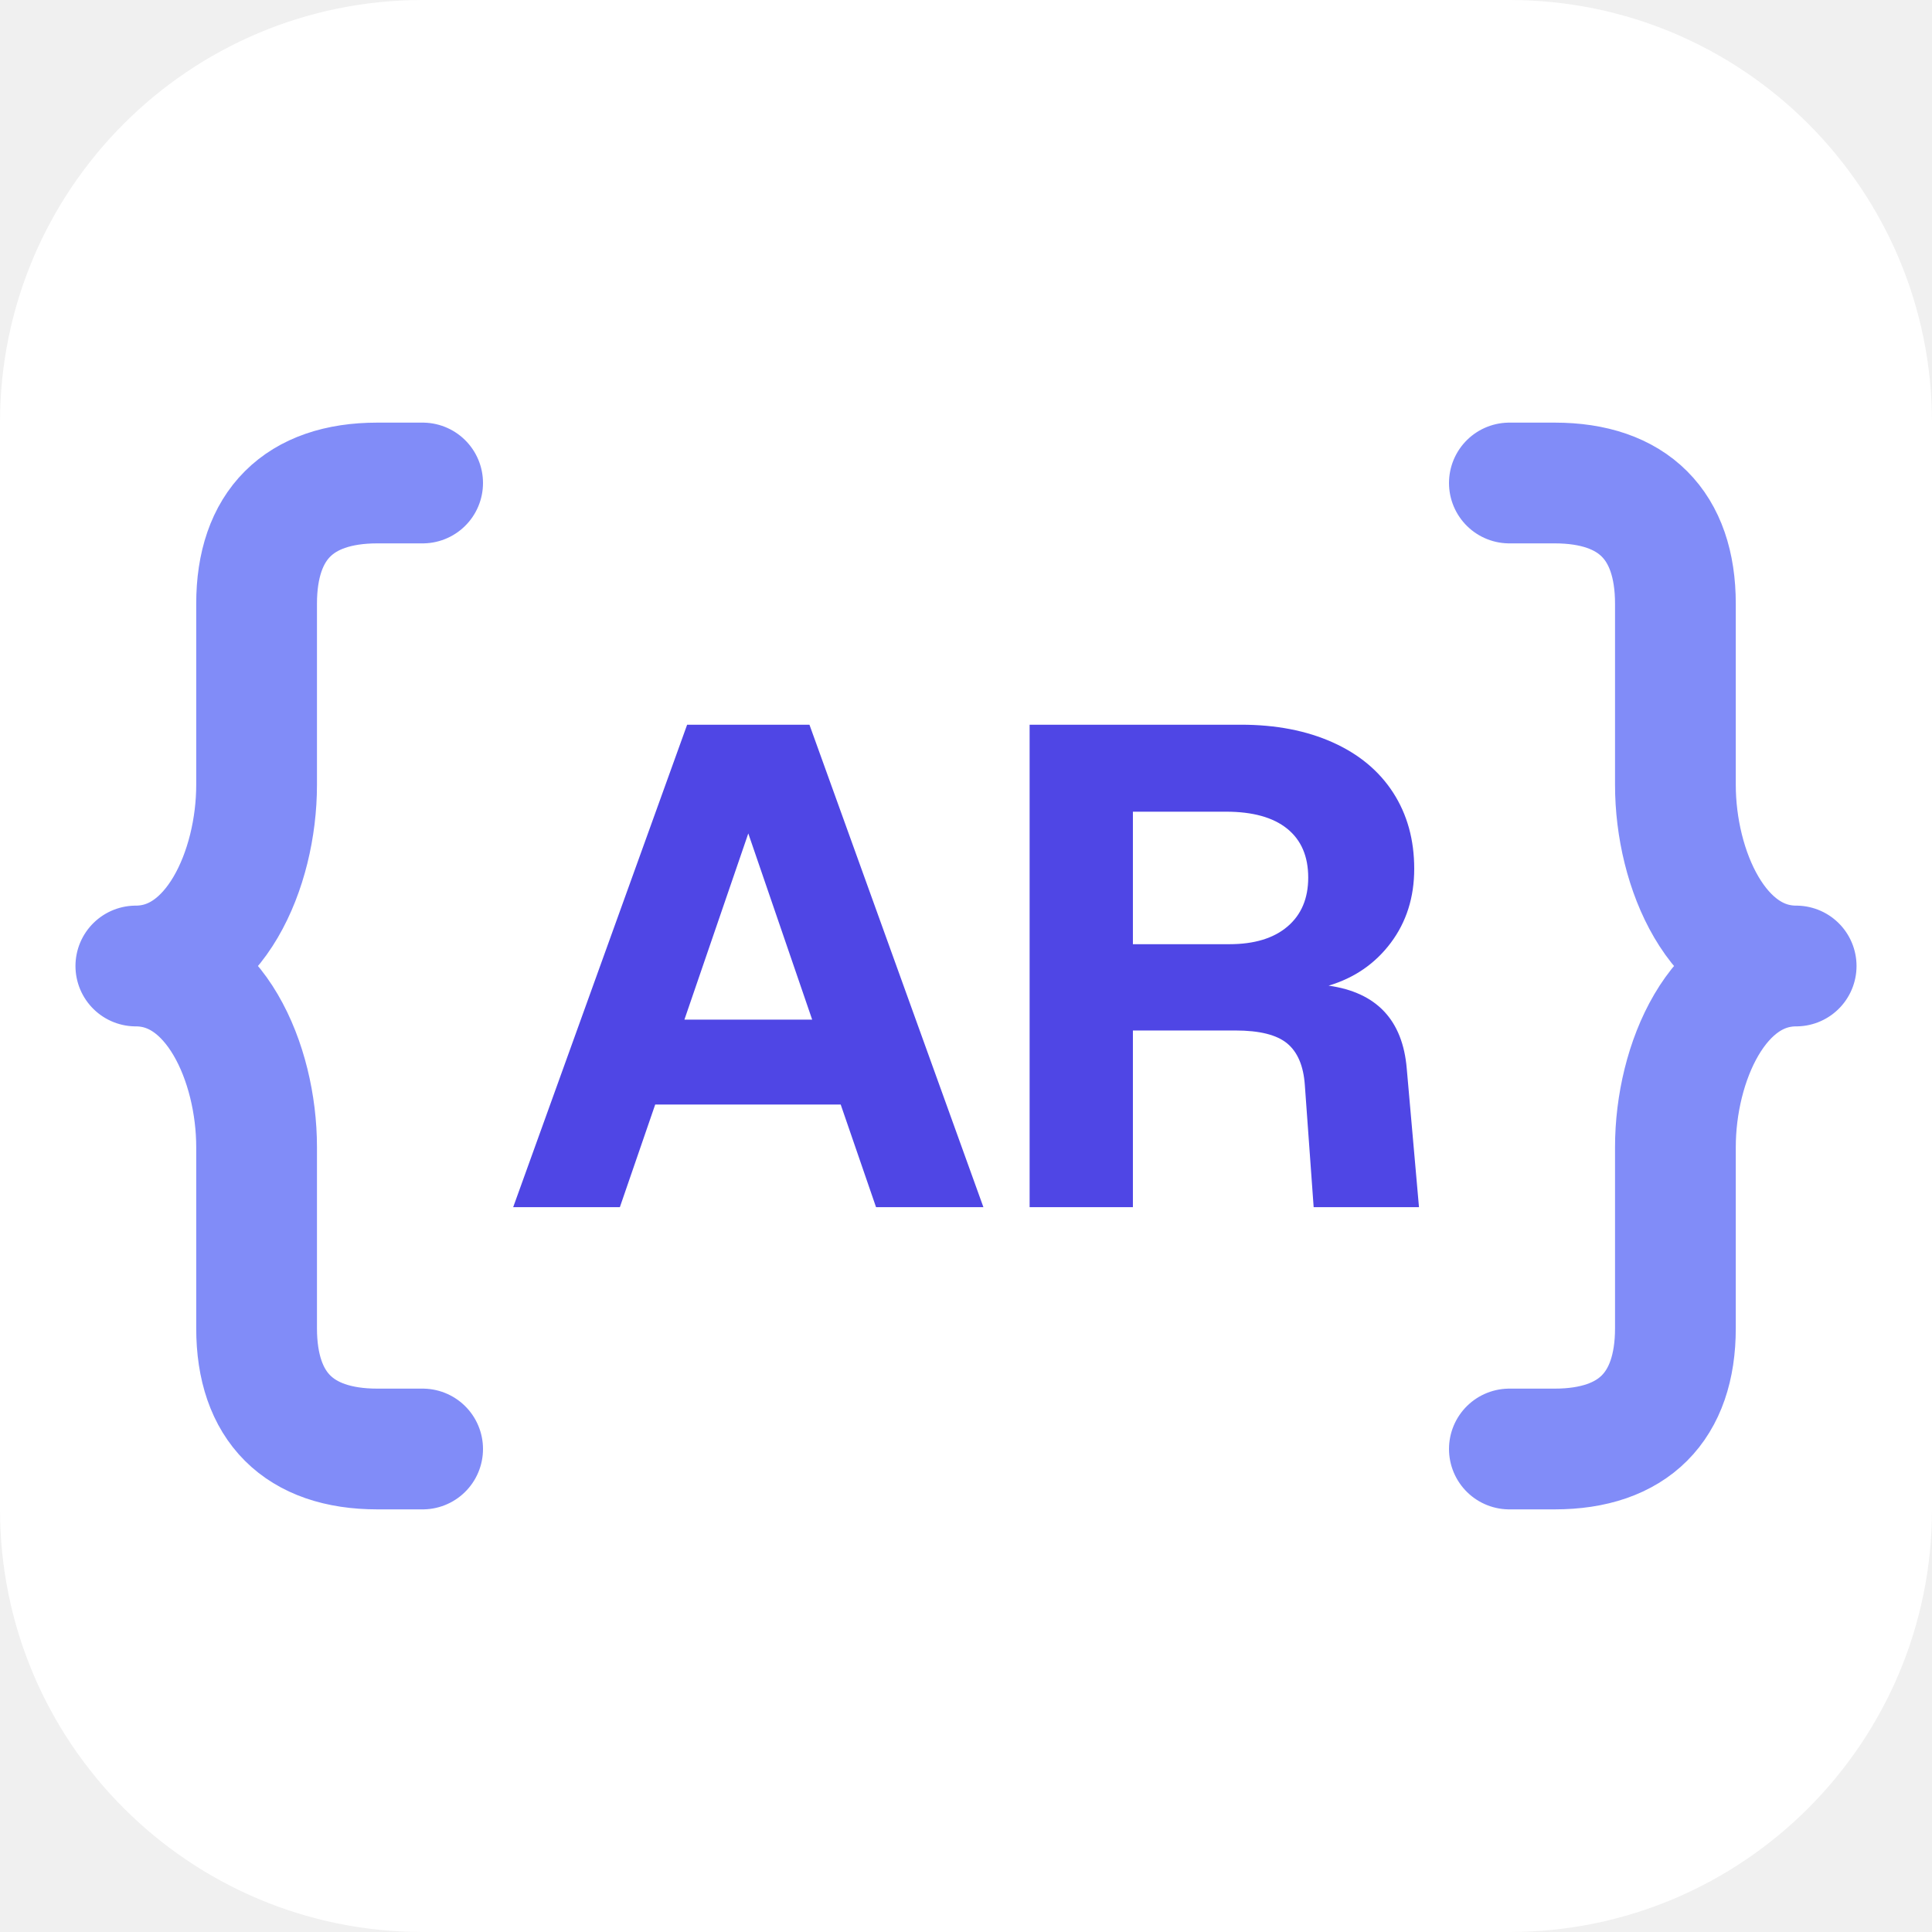
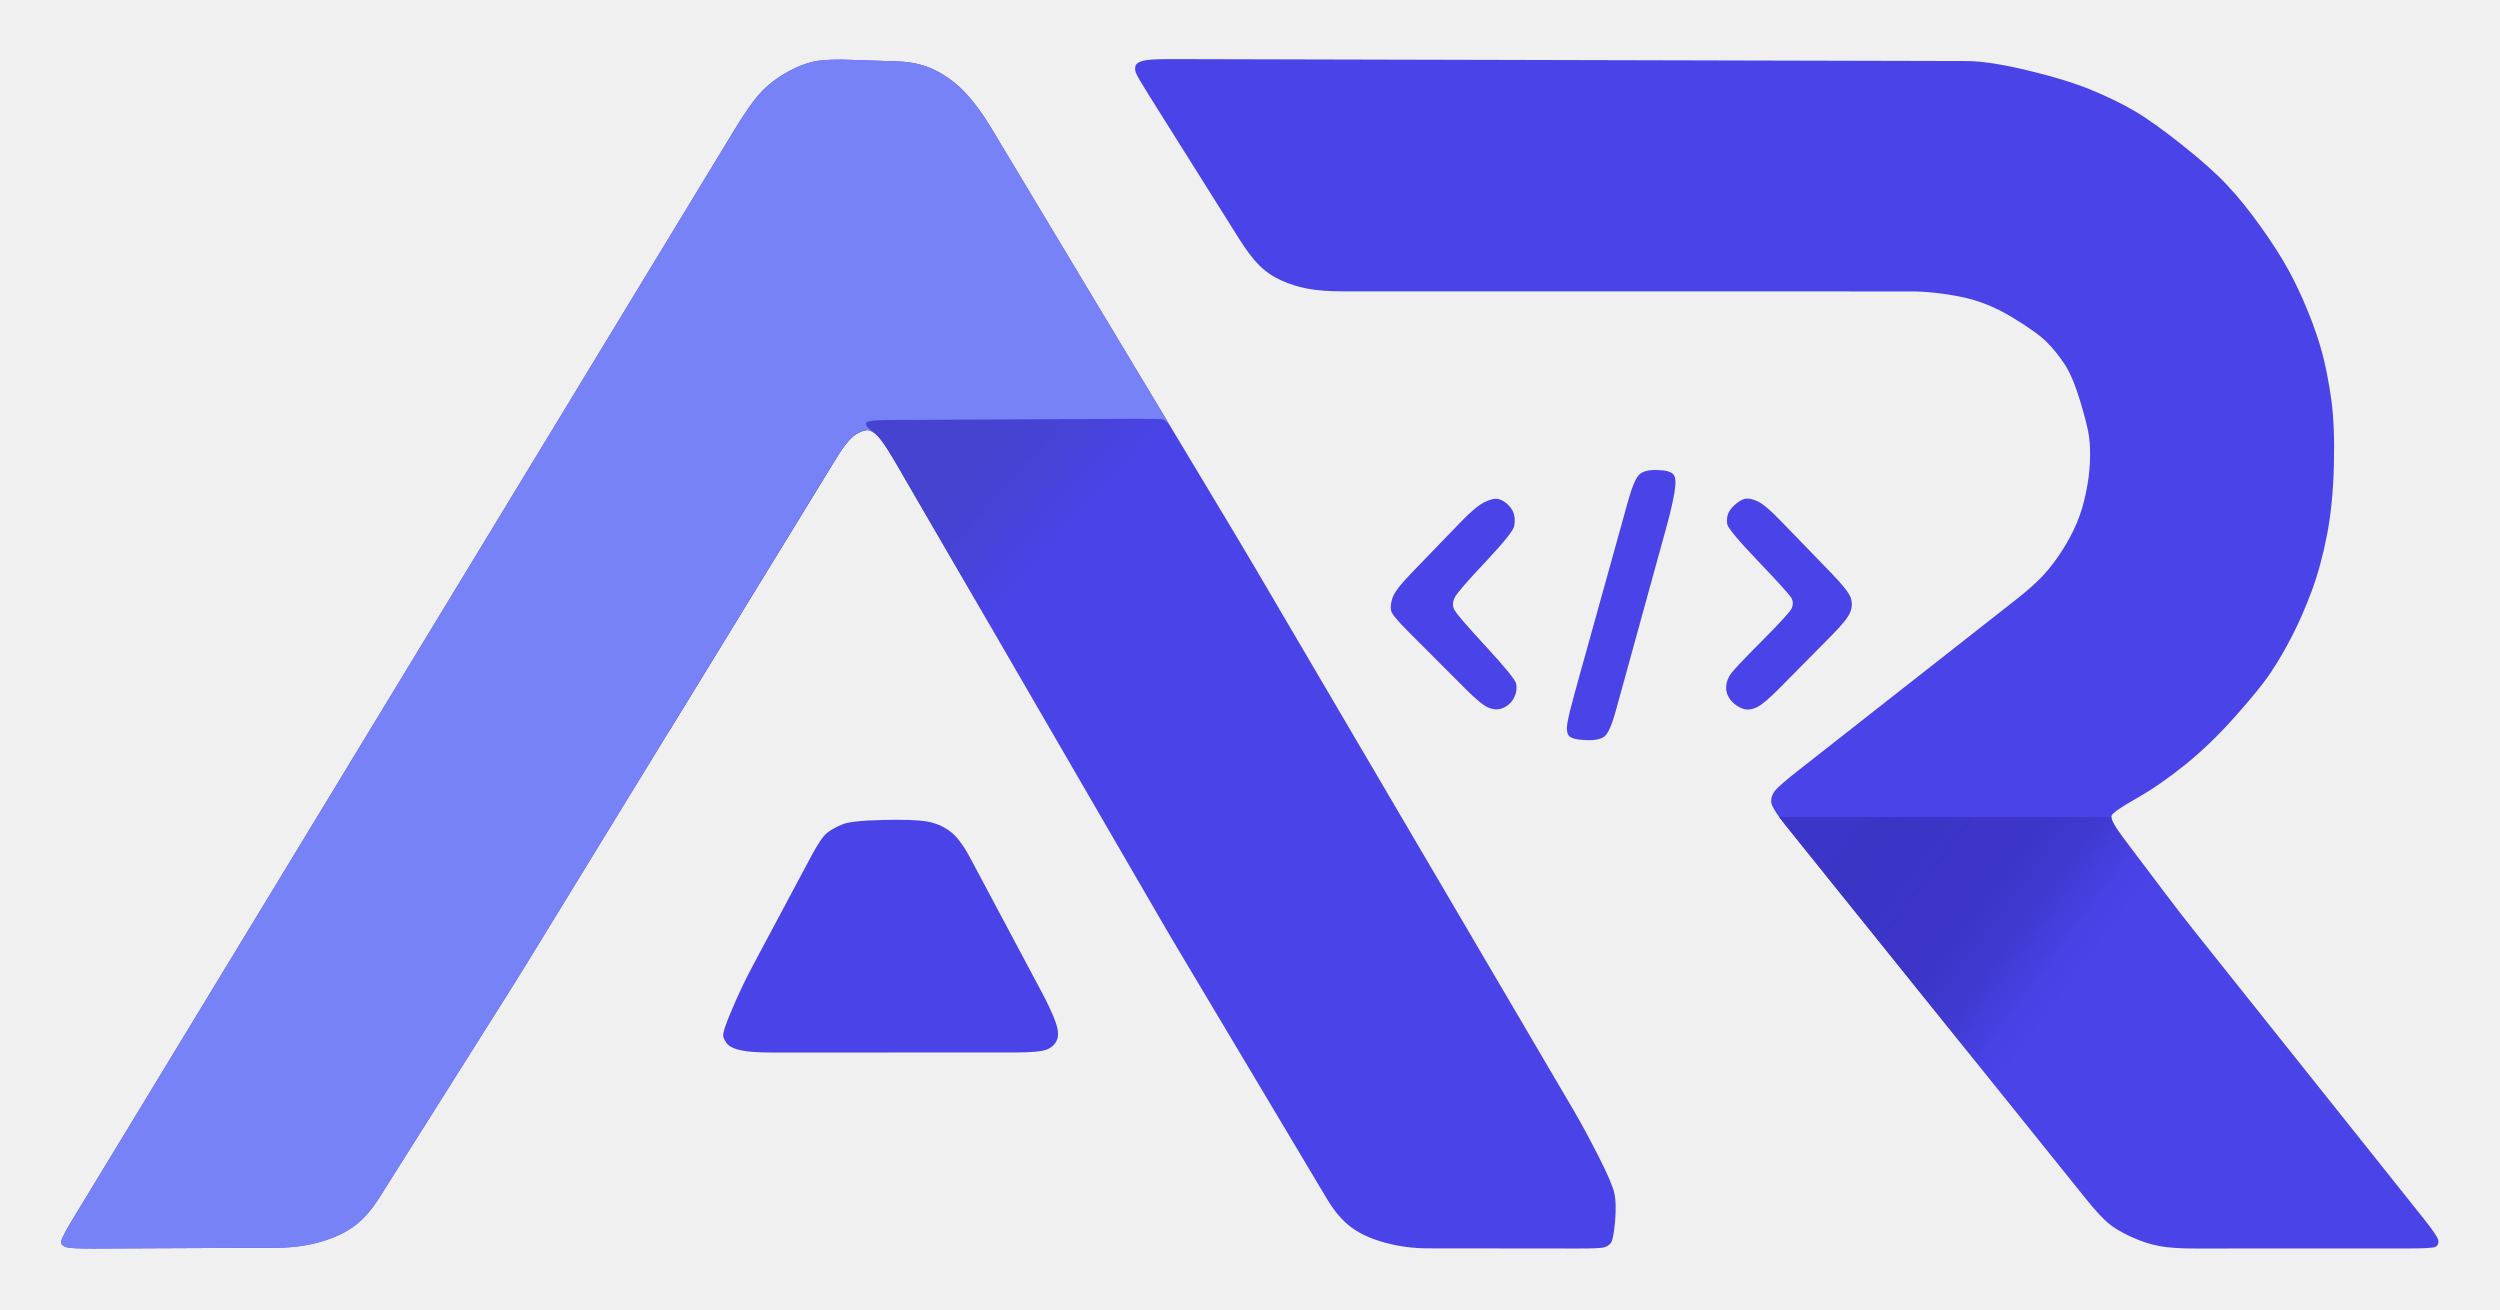
- <svg xmlns="http://www.w3.org/2000/svg" viewBox="0 0 64 64" width="64" height="64">
-   <rect width="64" height="64" rx="14" fill="#ffffff" />
-   <g fill="none" stroke="#818cf8" stroke-width="4" stroke-linecap="round" stroke-linejoin="round">
-     <path d="M14 16h-1.5c-2.6 0-4 1.4-4 4v6c0 2.8-1.4 6-4 6 2.6 0 4 3.2 4 6v6c0 2.6 1.4 4 4 4H14" />
-     <path d="M50 16h1.5c2.6 0 4 1.4 4 4v6c0 2.8 1.4 6 4 6-2.6 0-4 3.2-4 6v6c0 2.6-1.4 4-4 4H50" />
-   </g>
-   <g fill="#4f46e5">
-     <path transform="translate(16.437 39.989) scale(0.02251)" d="M281 -710H461L717 0H559L507 -151H234L182 0H25ZM465 -276 371 -550 277 -276ZM785 -710H1096Q1173 -710 1231.0 -684.0Q1289 -658 1320.0 -610.0Q1351 -562 1351 -498Q1351 -435 1316.5 -389.0Q1282 -343 1225 -326Q1331 -311 1340 -204L1358 0H1203L1190 -180Q1187 -222 1164.0 -241.0Q1141 -260 1088 -260H937V0H785ZM1195 -485Q1195 -532 1164.0 -557.0Q1133 -582 1074 -582H937V-387H1079Q1134 -387 1164.5 -413.0Q1195 -439 1195 -485Z" />
+ <svg xmlns="http://www.w3.org/2000/svg" viewBox="4.99 4.62 336.26 176.14">
+   <defs>
+     <clipPath id="ar-l-clip">
+       <path d="M222.13 165.12Q222.43 166.50 222.22 168.94L222.22 168.94Q222.00 171.38 221.65 171.81L221.65 171.81Q221.30 172.25 220.71 172.40L220.71 172.40Q220.12 172.56 217.13 172.55L197.12 172.53Q194.12 172.53 191.38 171.79L191.38 171.79Q188.62 171.06 186.81 169.75L186.81 169.75Q185.00 168.43 183.46 165.86L163.83 132.95Q162.29 130.38 160.79 127.78L125.67 67.22Q124.16 64.62 123.41 63.69L123.41 63.69Q122.65 62.75 122.01 62.53L122.01 62.53Q121.38 62.30 120.23 62.96L120.23 62.96Q119.08 63.62 117.51 66.18L76.08 133.82Q74.51 136.38 72.91 138.91L56.01 165.71Q54.41 168.25 52.58 169.57L52.58 169.57Q50.75 170.90 48.06 171.66L48.06 171.66Q45.38 172.42 42.38 172.44L17.62 172.55Q14.62 172.56 14.02 172.40L14.02 172.40Q13.42 172.25 13.22 171.88L13.22 171.88Q13.02 171.50 14.57 168.94L103.64 22.31Q105.19 19.75 106.35 18.22L106.35 18.22Q107.50 16.69 108.88 15.63L108.88 15.63Q110.25 14.57 111.88 13.80L111.88 13.80Q113.50 13.03 115.00 12.80L115.00 12.80Q116.50 12.57 119.50 12.67L125.75 12.88Q128.75 12.98 131.00 14.18L131.00 14.18Q133.26 15.38 134.97 17.25L134.97 17.25Q136.68 19.12 138.23 21.70L171.02 76.30Q172.56 78.88 174.08 81.46L216.62 153.91Q218.14 156.50 219.98 160.12L219.98 160.12Q221.83 163.75 222.13 165.12Z M332.97 171.56Q332.99 172.12 332.56 172.33L332.56 172.33Q332.12 172.54 329.13 172.54L300.25 172.55Q297.25 172.56 295.44 172.22L295.44 172.22Q293.62 171.89 291.62 170.97L291.62 170.97Q289.62 170.05 288.50 169.09L288.50 169.09Q287.37 168.12 285.49 165.79L245.13 115.59Q243.25 113.25 243.22 112.44L243.22 112.44Q243.19 111.62 243.78 110.92L243.78 110.92Q244.38 110.22 246.73 108.36L276.14 85.28Q278.50 83.42 279.81 82.01L279.81 82.01Q281.12 80.60 282.35 78.68L282.35 78.68Q283.58 76.75 284.34 74.94L284.34 74.94Q285.10 73.12 285.55 70.94L285.55 70.94Q286.01 68.75 286.09 66.81L286.09 66.81Q286.18 64.88 285.98 63.38L285.98 63.38Q285.78 61.88 284.78 58.56L284.78 58.56Q283.77 55.25 282.70 53.62L282.70 53.62Q281.63 52.00 280.32 50.66L280.32 50.66Q279.00 49.33 275.62 47.29L275.62 47.29Q272.25 45.24 268.69 44.53L268.69 44.53Q265.12 43.83 262.13 43.82L185.75 43.81Q182.75 43.81 180.88 43.45L180.88 43.45Q179.00 43.10 177.31 42.33L177.31 42.33Q175.62 41.56 174.38 40.32L174.38 40.32Q173.12 39.09 171.53 36.54L159.52 17.42Q157.93 14.88 157.76 14.38L157.76 14.38Q157.59 13.88 157.73 13.45L157.73 13.45Q157.88 13.02 158.75 12.79L158.75 12.79Q159.62 12.56 162.62 12.57L269.50 12.83Q272.50 12.84 277.69 14.08L277.69 14.08Q282.88 15.32 286.19 16.68L286.19 16.68Q289.50 18.04 292.06 19.53L292.06 19.53Q294.62 21.03 298.50 24.12L298.50 24.12Q302.38 27.20 304.57 29.54L304.57 29.54Q306.76 31.88 309.03 35.06L309.03 35.06Q311.31 38.25 312.73 40.81L312.73 40.81Q314.15 43.38 315.44 46.56L315.44 46.56Q316.73 49.75 317.39 52.31L317.39 52.31Q318.06 54.88 318.55 58.31L318.55 58.31Q319.04 61.75 318.91 67.12L318.91 67.12Q318.78 72.50 317.97 76.62L317.97 76.62Q317.17 80.75 315.92 84.12L315.92 84.12Q314.66 87.50 313.27 90.19L313.27 90.19Q311.89 92.88 310.44 95.04L310.44 95.04Q309.00 97.21 305.64 100.98L305.64 100.98Q302.29 104.75 298.89 107.49L298.89 107.49Q295.50 110.22 292.38 111.99L292.38 111.99Q289.27 113.75 289.01 114.31L289.01 114.31Q288.75 114.88 290.55 117.27L296.56 125.23Q298.37 127.62 300.24 129.97L331.08 168.65Q332.95 171.00 332.97 171.56Z M218.38 104.17Q216.50 104.11 216.05 103.62L216.05 103.62Q215.60 103.12 215.81 101.88L215.81 101.88Q216.02 100.62 216.82 97.73L223.95 72.09Q224.75 69.20 225.44 68.49L225.44 68.49Q226.12 67.79 227.88 67.84L227.88 67.84Q229.62 67.88 230.08 68.44L230.08 68.44Q230.54 69.00 230.20 70.94L230.20 70.94Q229.86 72.88 229.06 75.77L222.39 99.98Q221.60 102.88 220.92 103.56L220.92 103.56Q220.25 104.24 218.38 104.17Z M206.83 99.96Q206.12 100.17 205.19 99.80L205.19 99.80Q204.25 99.42 202.13 97.30L194.37 89.53Q192.25 87.41 192.10 86.77L192.10 86.77Q191.94 86.12 192.28 85.06L192.28 85.06Q192.62 84.00 194.70 81.84L201.42 74.88Q203.50 72.72 204.69 72.15L204.69 72.15Q205.88 71.57 206.56 71.75L206.56 71.75Q207.25 71.93 207.85 72.53L207.85 72.53Q208.45 73.12 208.63 73.81L208.63 73.81Q208.81 74.50 208.66 75.38L208.66 75.38Q208.50 76.25 204.80 80.19L204.80 80.19Q201.09 84.12 200.65 85.00L200.65 85.00Q200.21 85.88 200.61 86.64L200.61 86.64Q201.00 87.41 204.91 91.64L204.91 91.64Q208.82 95.88 208.93 96.62L208.93 96.62Q209.05 97.38 208.81 98.06L208.81 98.06Q208.57 98.75 208.05 99.25L208.05 99.25Q207.53 99.75 206.83 99.96Z M241.31 99.74Q240.38 100.18 239.69 100.02L239.69 100.02Q239.00 99.86 238.37 99.37L238.37 99.37Q237.75 98.88 237.43 98.25L237.43 98.25Q237.11 97.62 237.17 96.88L237.17 96.88Q237.23 96.12 237.71 95.38L237.71 95.38Q238.19 94.62 241.93 90.88L241.93 90.88Q245.67 87.12 245.98 86.44L245.98 86.44Q246.29 85.75 245.98 85.12L245.98 85.12Q245.67 84.50 241.55 80.19L241.55 80.19Q237.43 75.88 237.31 75.12L237.31 75.12Q237.20 74.38 237.41 73.77L237.41 73.77Q237.62 73.17 238.31 72.54L238.31 72.54Q239.00 71.91 239.62 71.73L239.62 71.73Q240.25 71.55 241.31 72.01L241.31 72.01Q242.38 72.47 244.46 74.63L251.44 81.84Q253.52 84.00 253.89 84.94L253.89 84.94Q254.25 85.88 253.89 86.88L253.89 86.88Q253.54 87.88 251.43 90.01L244.36 97.16Q242.25 99.30 241.31 99.74Z M146.98 142.12Q147.55 143.75 147.10 144.62L147.10 144.62Q146.65 145.50 145.64 145.84L145.64 145.84Q144.62 146.17 141.63 146.18L109.00 146.19Q106.00 146.19 104.69 145.90L104.69 145.90Q103.38 145.62 102.90 145.12L102.90 145.12Q102.43 144.62 102.27 144.06L102.27 144.06Q102.11 143.50 103.48 140.31L103.48 140.31Q104.84 137.12 106.26 134.48L114.04 119.90Q115.45 117.25 116.27 116.62L116.27 116.62Q117.08 116.00 118.29 115.50L118.29 115.50Q119.50 115.00 123.75 114.91L123.75 114.91Q128.00 114.81 129.69 115.12L129.69 115.12Q131.38 115.42 132.73 116.40L132.73 116.40Q134.08 117.38 135.49 120.02L144.99 137.85Q146.41 140.50 146.98 142.12Z" fill-rule="evenodd" />
+     </clipPath>
+     <linearGradient id="ar-l-shA" gradientUnits="userSpaceOnUse" x1="130.32" y1="60.47" x2="149.17" y2="77.64">
+       <stop offset="0.059" stop-color="#4543cf" stop-opacity="1.000" />
+       <stop offset="0.176" stop-color="#4543cf" stop-opacity="1.000" />
+       <stop offset="0.294" stop-color="#4543cf" stop-opacity="1.000" />
+       <stop offset="0.412" stop-color="#4543cf" stop-opacity="0.896" />
+       <stop offset="0.529" stop-color="#4543cf" stop-opacity="0.791" />
+       <stop offset="0.647" stop-color="#4543cf" stop-opacity="0.652" />
+       <stop offset="0.765" stop-color="#4543cf" stop-opacity="0.374" />
+       <stop offset="0.882" stop-color="#4543cf" stop-opacity="0.165" />
+       <stop offset="1.000" stop-color="#4543cf" stop-opacity="0.000" />
+       <stop offset="1" stop-color="#4543cf" stop-opacity="0" />
+     </linearGradient>
+     <linearGradient id="ar-l-shR" gradientUnits="userSpaceOnUse" x1="252.91" y1="114.80" x2="283.04" y2="137.12">
+       <stop offset="0.040" stop-color="#3a34c4" stop-opacity="0.897" />
+       <stop offset="0.120" stop-color="#3a34c4" stop-opacity="1.000" />
+       <stop offset="0.200" stop-color="#3a34c4" stop-opacity="0.934" />
+       <stop offset="0.280" stop-color="#3a34c4" stop-opacity="0.941" />
+       <stop offset="0.360" stop-color="#3a34c4" stop-opacity="0.904" />
+       <stop offset="0.440" stop-color="#3a34c4" stop-opacity="0.911" />
+       <stop offset="0.520" stop-color="#3a34c4" stop-opacity="0.911" />
+       <stop offset="0.600" stop-color="#3a34c4" stop-opacity="0.867" />
+       <stop offset="0.680" stop-color="#3a34c4" stop-opacity="0.734" />
+       <stop offset="0.760" stop-color="#3a34c4" stop-opacity="0.587" />
+       <stop offset="0.840" stop-color="#3a34c4" stop-opacity="0.336" />
+       <stop offset="0.920" stop-color="#3a34c4" stop-opacity="0.104" />
+       <stop offset="1.000" stop-color="#3a34c4" stop-opacity="0.039" />
+       <stop offset="1" stop-color="#3a34c4" stop-opacity="0" />
+     </linearGradient>
+   </defs>
+   <path d="M222.13 165.12Q222.43 166.50 222.22 168.94L222.22 168.94Q222.00 171.38 221.65 171.81L221.65 171.81Q221.30 172.25 220.71 172.40L220.71 172.40Q220.12 172.56 217.13 172.55L197.12 172.53Q194.12 172.53 191.38 171.79L191.38 171.79Q188.62 171.06 186.81 169.75L186.81 169.75Q185.00 168.43 183.46 165.86L163.83 132.95Q162.29 130.38 160.79 127.78L125.67 67.22Q124.16 64.62 123.41 63.69L123.41 63.69Q122.65 62.75 122.01 62.53L122.01 62.53Q121.38 62.30 120.23 62.96L120.23 62.96Q119.08 63.62 117.51 66.18L76.08 133.82Q74.51 136.38 72.91 138.91L56.01 165.71Q54.41 168.25 52.58 169.57L52.58 169.57Q50.75 170.90 48.06 171.66L48.06 171.66Q45.38 172.42 42.38 172.44L17.62 172.55Q14.62 172.56 14.02 172.40L14.02 172.40Q13.42 172.25 13.22 171.88L13.22 171.88Q13.02 171.50 14.57 168.94L103.64 22.31Q105.19 19.75 106.35 18.22L106.35 18.22Q107.50 16.69 108.88 15.63L108.88 15.63Q110.25 14.57 111.88 13.80L111.88 13.80Q113.50 13.03 115.00 12.80L115.00 12.80Q116.50 12.57 119.50 12.67L125.75 12.88Q128.75 12.98 131.00 14.18L131.00 14.18Q133.26 15.38 134.97 17.25L134.97 17.25Q136.68 19.12 138.23 21.70L171.02 76.30Q172.56 78.88 174.08 81.46L216.62 153.91Q218.14 156.50 219.98 160.12L219.98 160.12Q221.83 163.75 222.13 165.12Z M332.97 171.56Q332.99 172.12 332.56 172.33L332.56 172.33Q332.12 172.54 329.13 172.54L300.25 172.55Q297.25 172.56 295.44 172.22L295.44 172.22Q293.62 171.89 291.62 170.97L291.62 170.97Q289.62 170.05 288.50 169.09L288.50 169.09Q287.37 168.12 285.49 165.79L245.13 115.59Q243.25 113.25 243.22 112.44L243.22 112.44Q243.19 111.62 243.78 110.92L243.78 110.92Q244.38 110.22 246.73 108.36L276.14 85.28Q278.50 83.42 279.81 82.01L279.81 82.01Q281.12 80.60 282.35 78.68L282.35 78.68Q283.58 76.75 284.34 74.94L284.34 74.94Q285.10 73.12 285.55 70.94L285.55 70.94Q286.01 68.75 286.09 66.81L286.09 66.81Q286.18 64.88 285.98 63.38L285.98 63.38Q285.78 61.88 284.78 58.56L284.78 58.56Q283.77 55.25 282.70 53.62L282.70 53.62Q281.63 52.00 280.32 50.66L280.32 50.66Q279.00 49.33 275.62 47.29L275.62 47.29Q272.25 45.24 268.69 44.53L268.69 44.53Q265.12 43.83 262.13 43.82L185.75 43.81Q182.75 43.81 180.88 43.45L180.88 43.45Q179.00 43.10 177.31 42.33L177.31 42.33Q175.62 41.56 174.38 40.32L174.38 40.32Q173.12 39.09 171.53 36.54L159.52 17.42Q157.93 14.88 157.76 14.38L157.76 14.38Q157.59 13.88 157.73 13.45L157.73 13.45Q157.88 13.02 158.75 12.79L158.75 12.79Q159.62 12.56 162.62 12.57L269.50 12.83Q272.50 12.84 277.69 14.08L277.69 14.08Q282.88 15.32 286.19 16.68L286.19 16.68Q289.50 18.04 292.06 19.53L292.06 19.53Q294.62 21.03 298.50 24.12L298.50 24.12Q302.38 27.20 304.57 29.54L304.57 29.54Q306.76 31.88 309.03 35.06L309.03 35.06Q311.31 38.25 312.73 40.81L312.73 40.81Q314.15 43.38 315.44 46.56L315.44 46.56Q316.73 49.75 317.39 52.31L317.39 52.31Q318.06 54.88 318.55 58.31L318.55 58.31Q319.04 61.75 318.91 67.12L318.91 67.12Q318.78 72.50 317.97 76.62L317.97 76.62Q317.17 80.75 315.92 84.12L315.92 84.12Q314.66 87.50 313.27 90.19L313.27 90.19Q311.89 92.88 310.44 95.04L310.44 95.04Q309.00 97.21 305.64 100.98L305.64 100.98Q302.29 104.75 298.89 107.49L298.89 107.49Q295.50 110.22 292.38 111.99L292.38 111.99Q289.27 113.75 289.01 114.31L289.01 114.31Q288.75 114.88 290.55 117.27L296.56 125.23Q298.37 127.62 300.24 129.97L331.08 168.65Q332.95 171.00 332.97 171.56Z M218.38 104.17Q216.50 104.11 216.05 103.62L216.05 103.62Q215.60 103.12 215.81 101.88L215.81 101.88Q216.02 100.62 216.82 97.73L223.95 72.09Q224.75 69.20 225.44 68.49L225.44 68.49Q226.12 67.79 227.88 67.84L227.88 67.84Q229.62 67.88 230.08 68.44L230.08 68.44Q230.54 69.00 230.20 70.94L230.20 70.94Q229.86 72.88 229.06 75.77L222.39 99.98Q221.60 102.88 220.92 103.56L220.92 103.56Q220.25 104.24 218.38 104.17Z M206.83 99.96Q206.12 100.17 205.19 99.80L205.19 99.80Q204.25 99.42 202.13 97.30L194.37 89.53Q192.25 87.41 192.10 86.77L192.10 86.77Q191.94 86.12 192.28 85.06L192.28 85.06Q192.62 84.00 194.70 81.84L201.42 74.88Q203.50 72.72 204.69 72.15L204.69 72.15Q205.88 71.57 206.56 71.75L206.56 71.75Q207.25 71.93 207.85 72.53L207.85 72.53Q208.45 73.12 208.63 73.81L208.63 73.81Q208.81 74.50 208.66 75.38L208.66 75.38Q208.50 76.25 204.80 80.19L204.80 80.19Q201.09 84.12 200.65 85.00L200.65 85.00Q200.21 85.88 200.61 86.64L200.61 86.64Q201.00 87.41 204.91 91.64L204.91 91.64Q208.82 95.88 208.93 96.62L208.93 96.62Q209.05 97.38 208.81 98.06L208.81 98.06Q208.57 98.75 208.05 99.25L208.05 99.25Q207.53 99.75 206.83 99.96Z M241.31 99.74Q240.38 100.18 239.69 100.02L239.69 100.02Q239.00 99.86 238.37 99.37L238.37 99.37Q237.75 98.88 237.43 98.25L237.43 98.25Q237.11 97.62 237.17 96.88L237.17 96.88Q237.23 96.12 237.71 95.38L237.71 95.38Q238.19 94.62 241.93 90.88L241.93 90.88Q245.67 87.12 245.98 86.44L245.98 86.44Q246.29 85.75 245.98 85.12L245.98 85.12Q245.67 84.50 241.55 80.19L241.55 80.19Q237.43 75.88 237.31 75.12L237.31 75.12Q237.20 74.38 237.41 73.77L237.41 73.77Q237.62 73.17 238.31 72.54L238.31 72.54Q239.00 71.91 239.62 71.73L239.62 71.73Q240.25 71.55 241.31 72.01L241.31 72.01Q242.38 72.47 244.46 74.63L251.44 81.84Q253.52 84.00 253.89 84.94L253.89 84.94Q254.25 85.88 253.89 86.88L253.89 86.88Q253.54 87.88 251.43 90.01L244.36 97.16Q242.25 99.30 241.31 99.74Z M146.98 142.12Q147.55 143.75 147.10 144.62L147.10 144.62Q146.65 145.50 145.64 145.84L145.64 145.84Q144.62 146.17 141.63 146.18L109.00 146.19Q106.00 146.19 104.69 145.90L104.69 145.90Q103.38 145.62 102.90 145.12L102.90 145.12Q102.43 144.62 102.27 144.06L102.27 144.06Q102.11 143.50 103.48 140.31L103.48 140.31Q104.84 137.12 106.26 134.48L114.04 119.90Q115.45 117.25 116.27 116.62L116.27 116.62Q117.08 116.00 118.29 115.50L118.29 115.50Q119.50 115.00 123.75 114.91L123.75 114.91Q128.00 114.81 129.69 115.12L129.69 115.12Q131.38 115.42 132.73 116.40L132.73 116.40Q134.08 117.38 135.49 120.02L144.99 137.85Q146.41 140.50 146.98 142.12Z" fill="#4a43e8" fill-rule="evenodd" />
+   <g clip-path="url(#ar-l-clip)">
+     <rect x="95" y="56" width="91" height="48" fill="url(#ar-l-shA)" />
+     <rect x="236" y="114.5" width="109" height="50.5" fill="url(#ar-l-shR)" />
+     <path d="M13.25 174.67Q11.88 174.27 11.23 173.32L11.23 173.32Q10.59 172.38 10.60 171.50L10.60 171.50Q10.61 170.62 10.92 169.88L10.92 169.88Q11.24 169.12 12.81 166.56L102.94 18.93Q104.50 16.37 105.56 15.23L105.56 15.23Q106.62 14.09 108.19 13.01L108.19 13.01Q109.75 11.92 111.25 11.29L111.25 11.29Q112.75 10.65 114.06 10.43L114.06 10.43Q115.38 10.21 118.37 10.24L125.50 10.32Q128.50 10.35 131.56 11.80L131.56 11.80Q134.62 13.25 136.97 15.87L136.97 15.87Q139.31 18.50 140.84 21.08L162.02 56.55Q163.56 59.12 163.87 59.94L163.87 59.94Q164.17 60.75 163.95 61.50L163.95 61.50Q163.74 62.25 163.37 62.44L163.37 62.44Q163.00 62.64 162.38 61.88L162.38 61.88Q161.76 61.12 161.38 61.03L161.38 61.03Q161.00 60.94 158.00 60.95L124.51 61.11Q121.51 61.12 121.47 61.56L121.47 61.56Q121.43 62.00 122.21 62.54L122.21 62.54Q123.00 63.08 123.06 63.48L123.06 63.48Q123.13 63.88 122.07 64.56L122.07 64.56Q121.01 65.25 119.44 67.81L78.20 135.19Q76.64 137.75 75.06 140.30L60.26 164.20Q58.68 166.75 57.53 168.28L57.53 168.28Q56.38 169.81 54.12 171.48L54.12 171.48Q51.88 173.15 48.69 174.03L48.69 174.03Q45.50 174.91 42.50 174.93L17.62 175.05Q14.62 175.06 13.25 174.67Z" fill="#7782f7" fill-rule="evenodd" />
  </g>
</svg>
